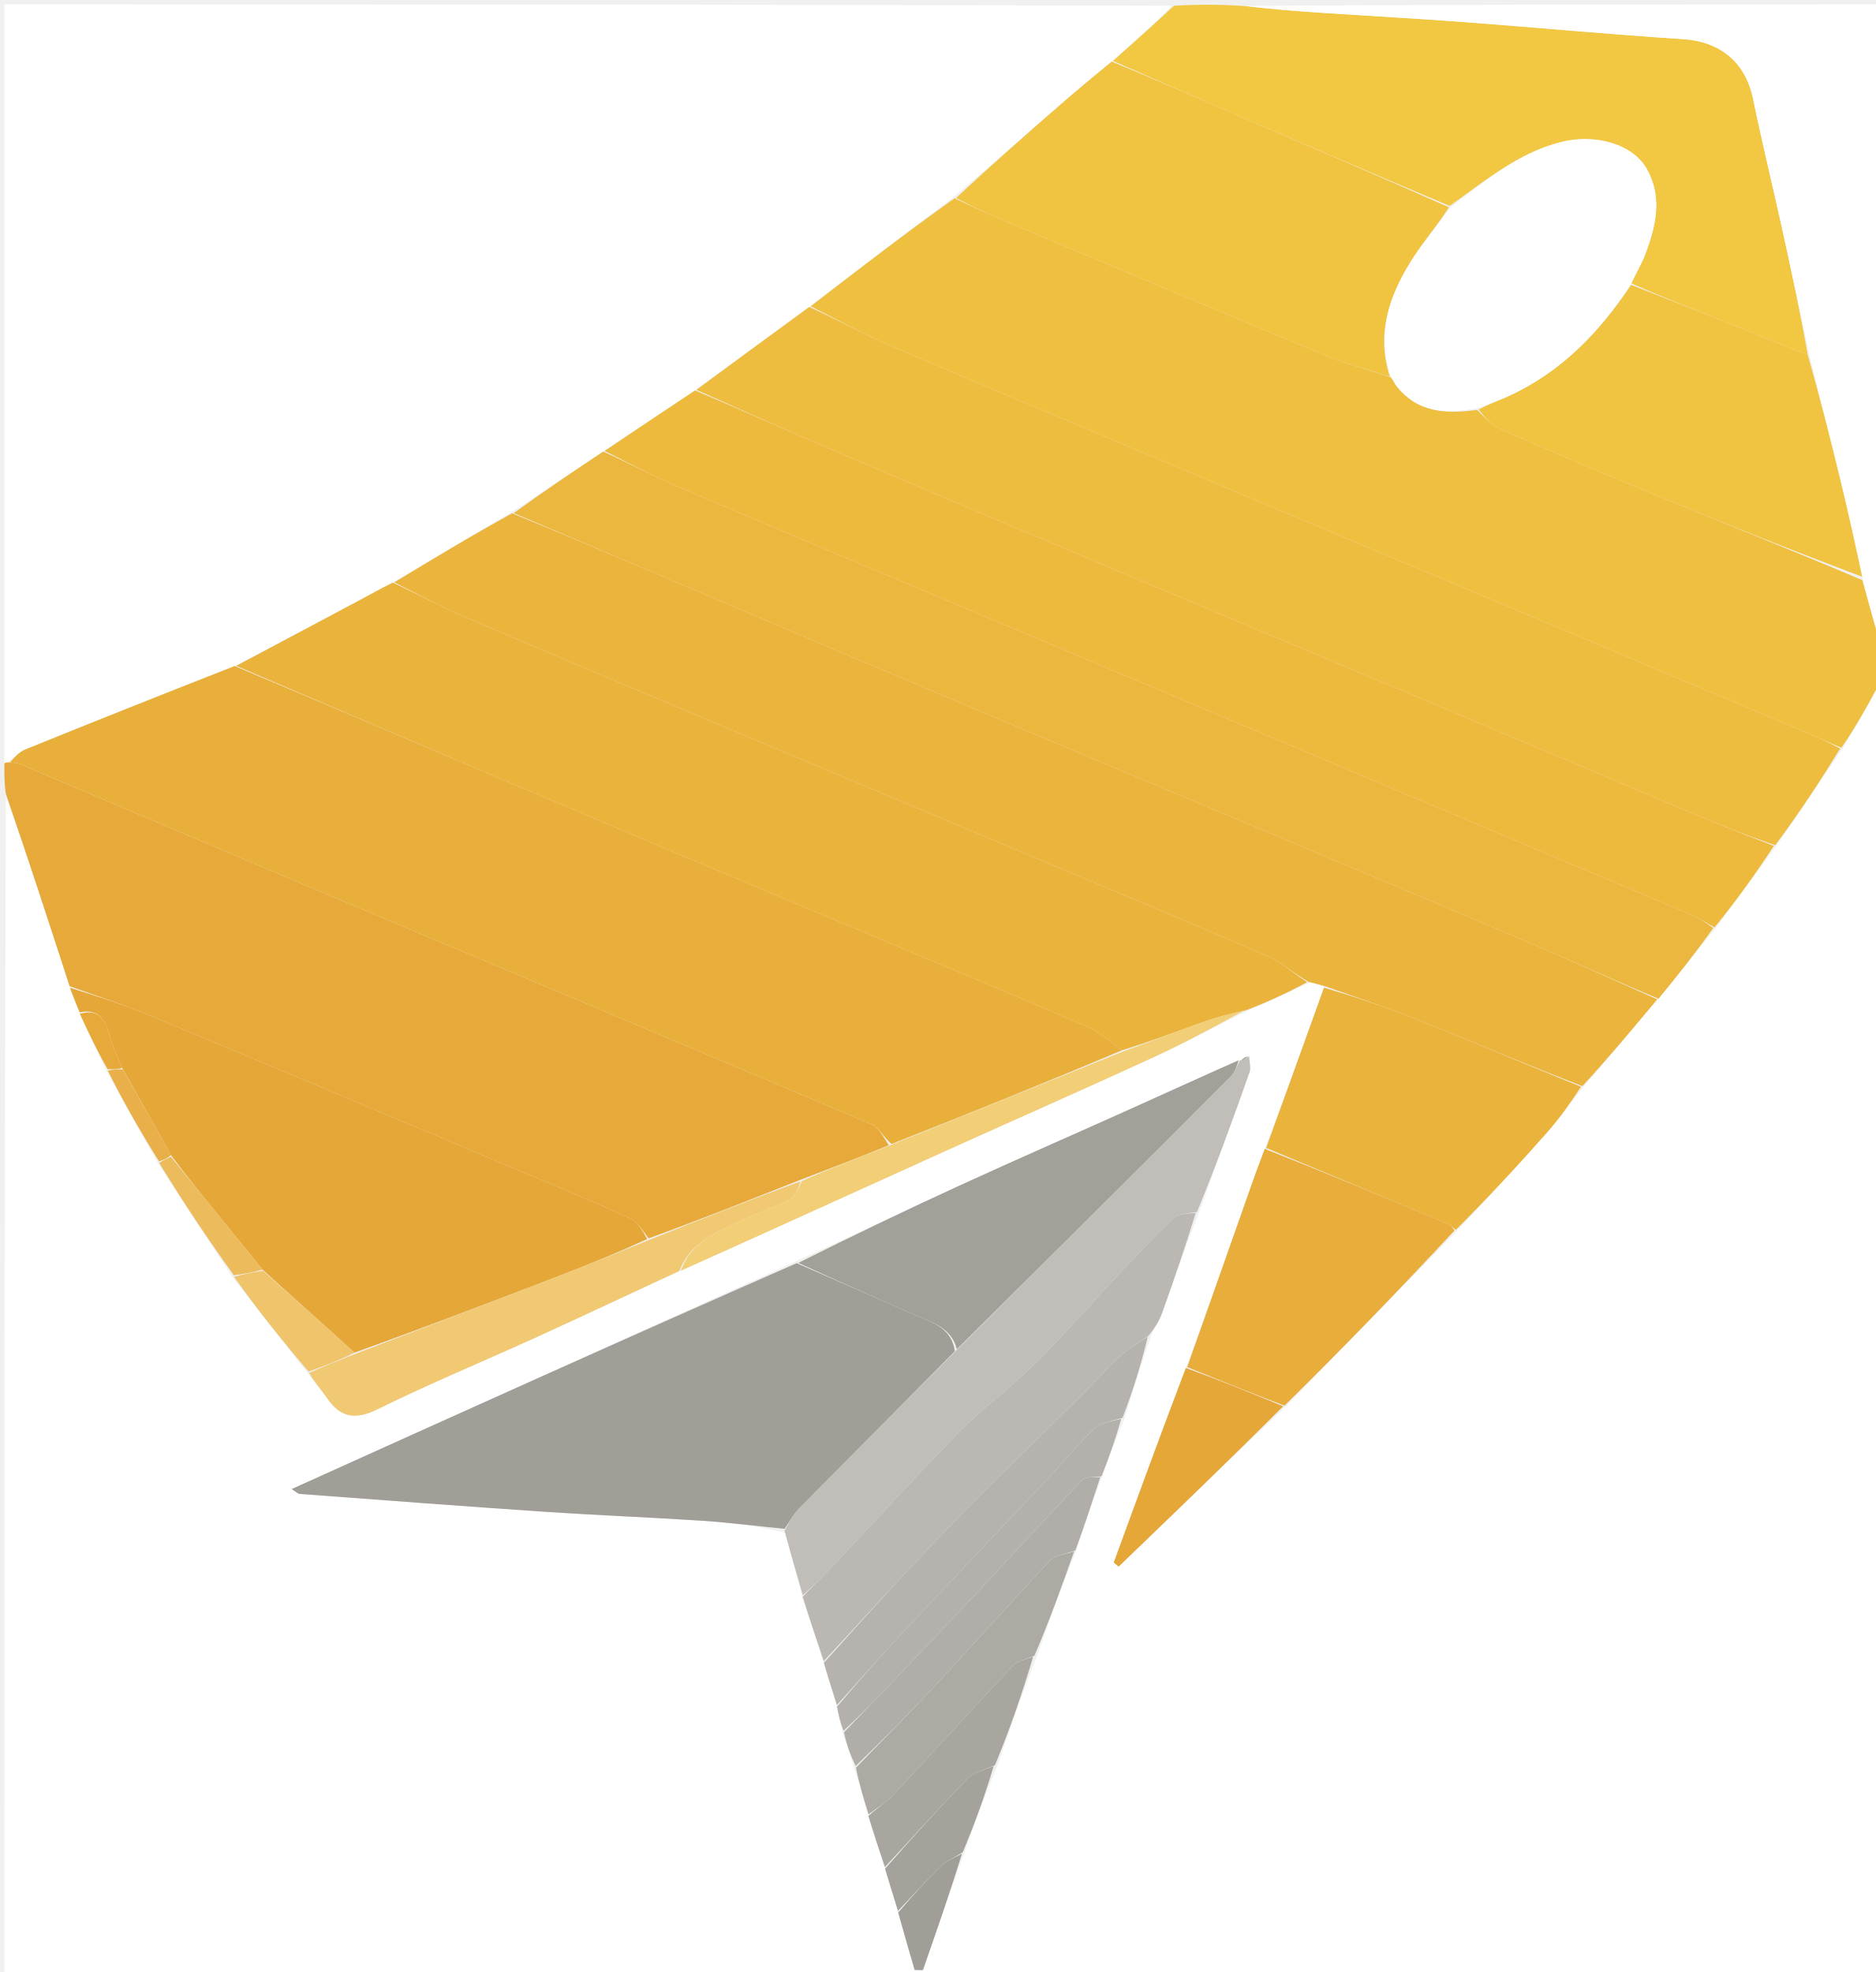
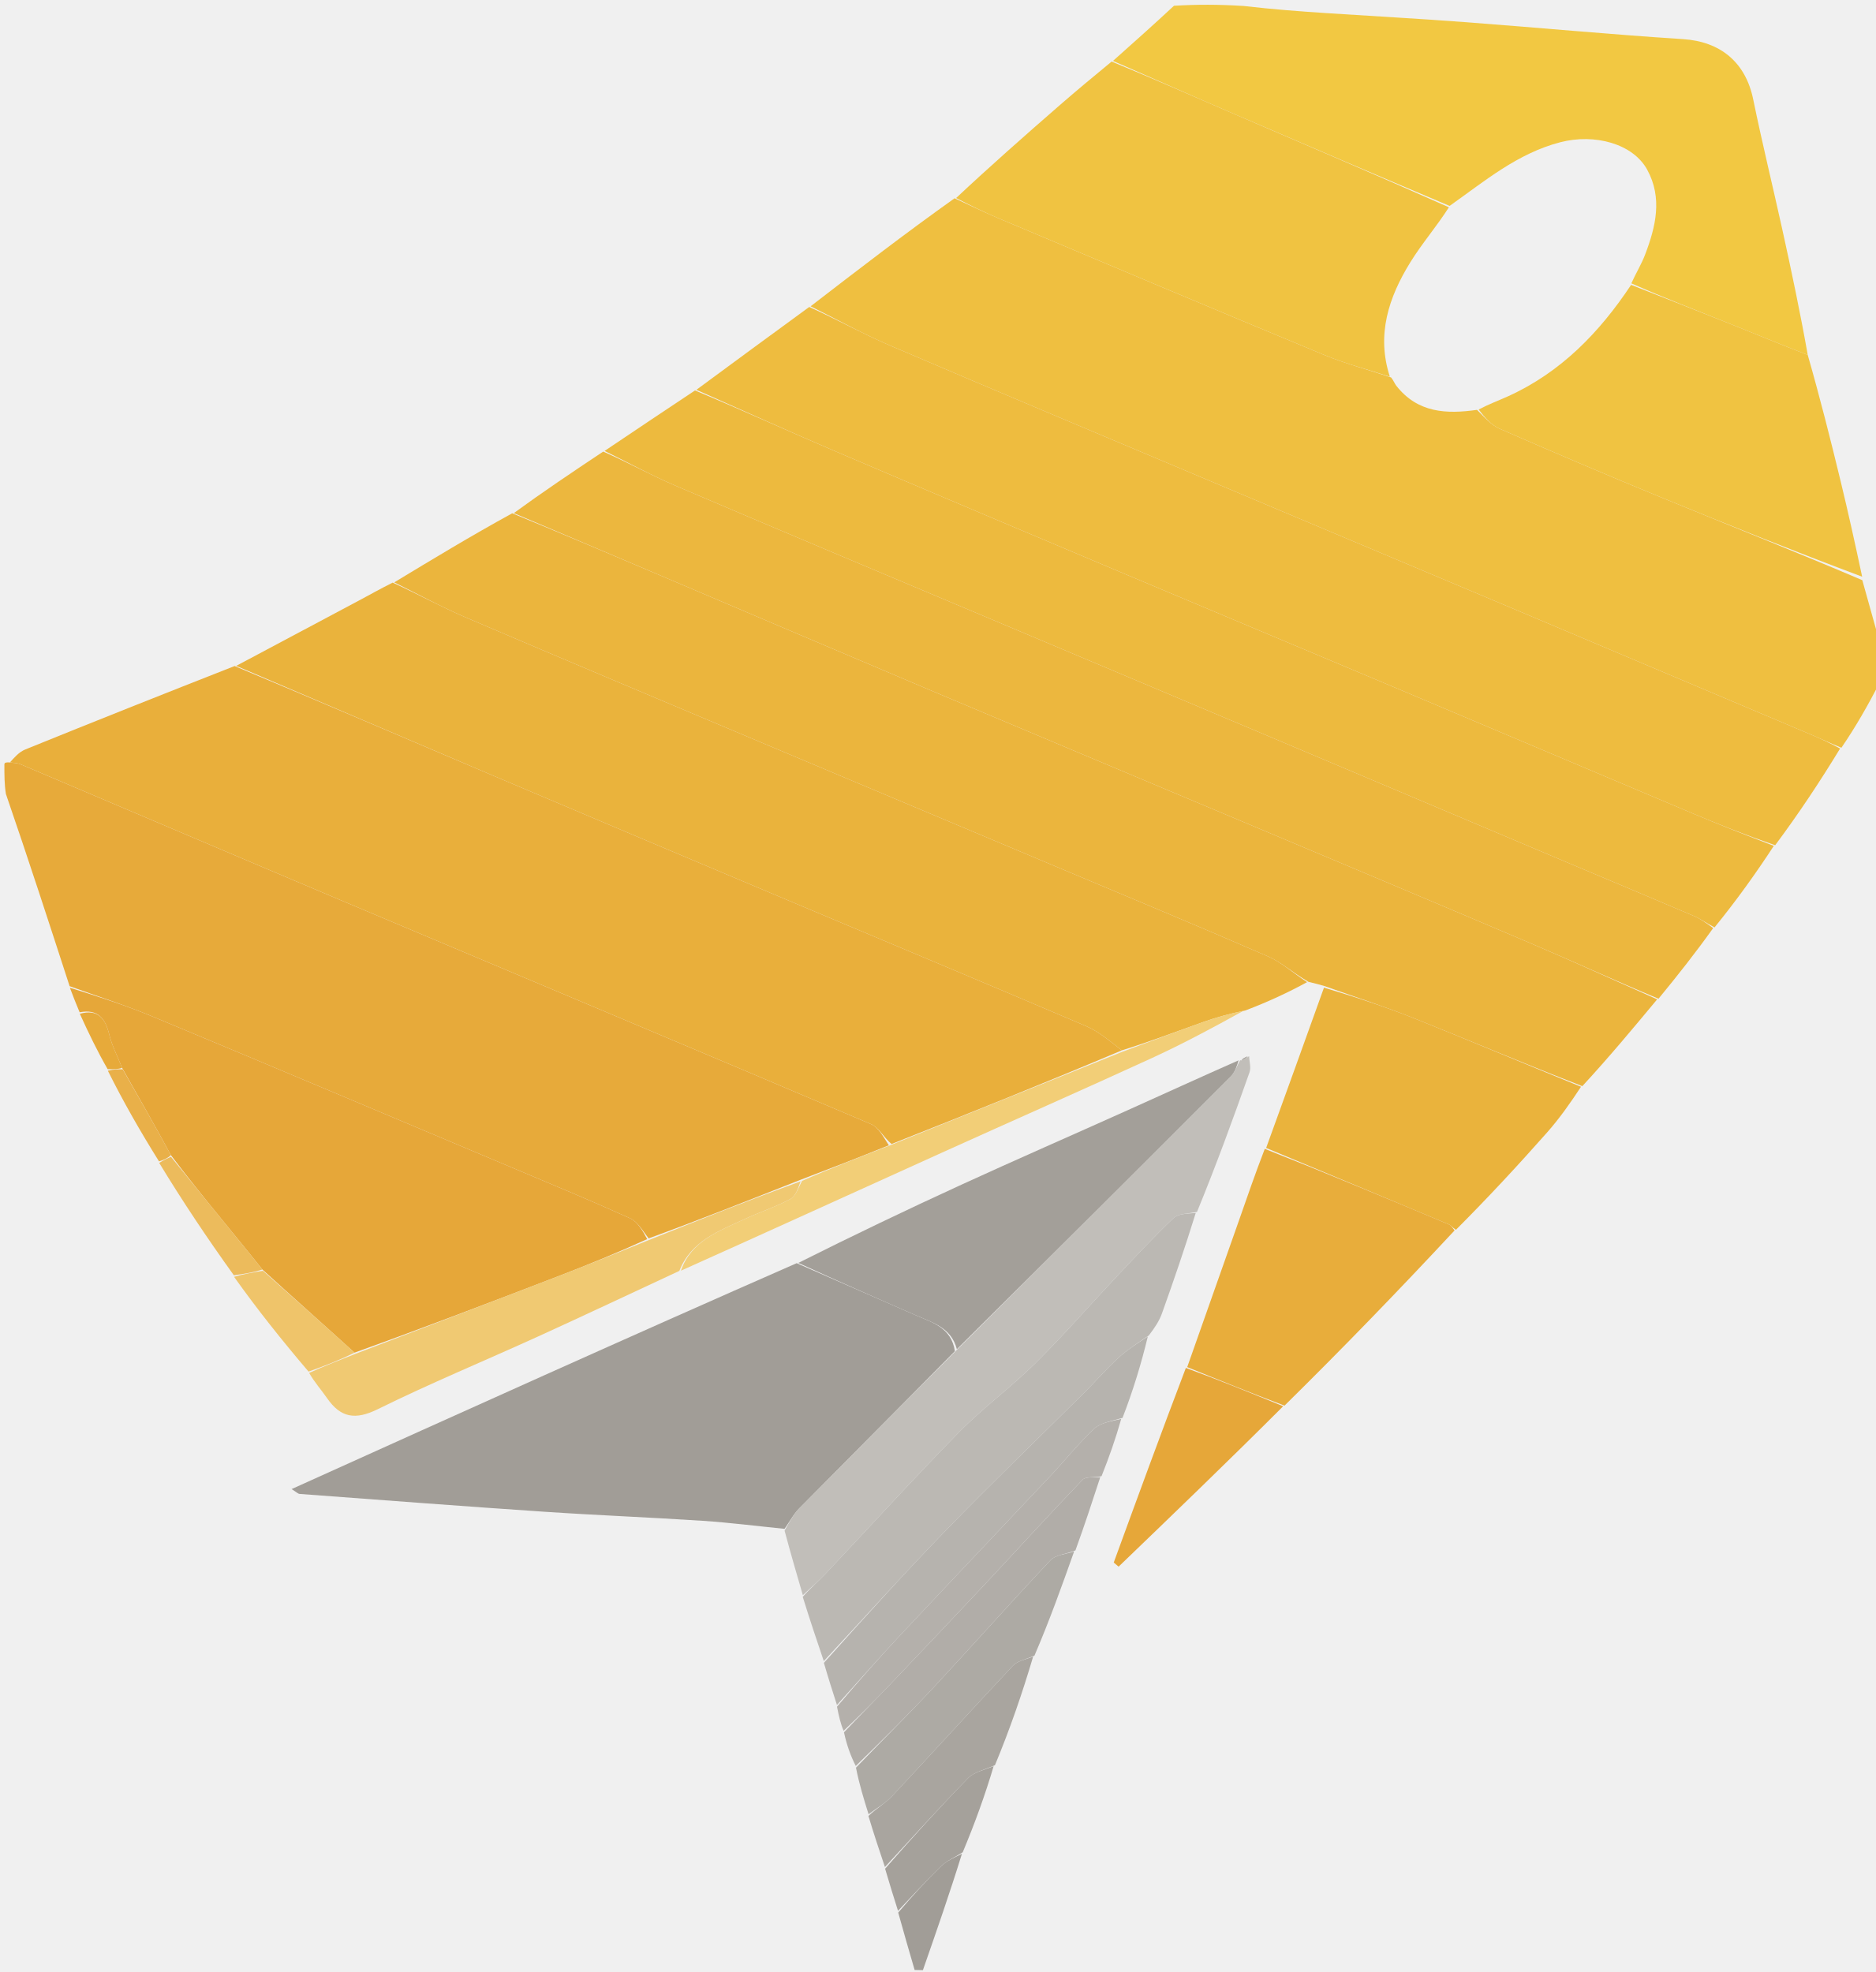
- <svg xmlns="http://www.w3.org/2000/svg" version="1.1" id="Layer_1" x="0px" y="0px" width="100%" viewBox="0 0 428 450" enable-background="new 0 0 428 450" xml:space="preserve">
-   <path fill="#FFFFFF" opacity="1" stroke="none" d=" M429,156   C429,254.29 429,352.581 429,450.936   C286.439,450.936 143.877,450.936 1,450.936   C1,361.312 1,271.623 1.347,181.644   C6.424,195.916 11.155,210.478 15.944,225.397   C16.724,227.501 17.445,229.249 18.215,231.344   C20.238,235.789 22.212,239.887 24.226,244.328   C28.155,251.456 32.044,258.241 35.98,265.38   C41.668,274.163 47.308,282.591 52.995,291.367   C58.702,298.809 64.361,305.902 70.157,313.301   C71.74,315.41 73.298,317.136 74.61,319.032   C77.727,323.538 81.07,324.1 86.201,321.566   C98.184,315.648 110.565,310.541 122.735,304.995   C133.526,300.076 144.25,295.009 155.367,289.966   C175.45,280.959 195.156,271.965 214.892,263.036   C230.854,255.814 246.894,248.76 262.814,241.447   C269.975,238.157 276.929,234.416 284.334,230.837   C289.325,228.625 293.957,226.456 298.919,224.22   C300.221,224.436 301.194,224.718 302.088,225.376   C297.637,237.819 293.264,249.886 288.583,262.159   C286.366,267.885 284.479,273.414 282.542,278.926   C278.67,289.944 274.77,300.952 270.575,312.156   C264.885,327.087 259.501,341.825 254.117,356.563   C254.489,356.875 254.86,357.187 255.231,357.499   C267.855,345.349 280.479,333.2 293.405,320.912   C306.487,307.551 319.268,294.329 332.356,280.958   C339.45,273.36 346.313,265.977 352.989,258.428   C355.895,255.142 358.417,251.514 361.414,247.9   C367.181,241.188 372.646,234.617 378.414,227.902   C382.827,222.541 386.937,217.324 391.356,211.954   C396.149,205.547 400.632,199.294 405.42,192.893   C410.501,185.531 415.276,178.319 420.351,170.924   C423.434,165.828 426.217,160.914 429,156  M220.188,422.351   C222.496,415.913 224.803,409.475 227.698,402.605   C230.501,394.415 233.303,386.225 236.693,377.624   C239.491,369.755 242.289,361.887 245.661,353.579   C247.457,348.077 249.253,342.575 251.624,336.635   C253.095,332.443 254.566,328.251 256.627,323.592   C258.515,317.382 260.403,311.172 262.75,304.482   C263.55,302.898 264.525,301.376 265.119,299.718   C267.818,292.187 270.409,284.617 273.607,276.609   C277.459,265.971 281.349,255.346 285.105,244.674   C285.483,243.601 285.054,242.242 284.379,241.039   C283.893,241.347 283.407,241.656 282.994,241.977   C282.994,241.977 282.964,241.91 282.236,242.02   C273.863,245.824 265.502,249.656 257.113,253.426   C244.532,259.08 231.888,264.597 219.35,270.346   C206.833,276.085 194.414,282.038 181.219,288.015   C143.177,305.193 105.134,322.37 66.528,339.802   C67.626,340.477 67.985,340.88 68.372,340.908   C86.977,342.292 105.58,343.718 124.194,344.972   C136.238,345.783 148.306,346.248 160.351,347.044   C166.585,347.456 172.792,348.253 179.016,349.706   C180.403,354.474 181.79,359.243 183.14,364.772   C184.747,369.534 186.355,374.297 188.006,379.848   C188.991,382.922 189.976,385.996 190.998,389.836   C191.383,391.558 191.768,393.28 192.324,395.705   C193.183,398.144 194.041,400.583 194.997,403.8   C196.058,407.202 197.118,410.604 198.117,414.768   C199.381,418.526 200.645,422.284 201.992,426.824   C202.961,429.898 203.93,432.973 204.988,436.839   C206.222,441.073 207.456,445.306 208.689,449.54   C209.318,449.553 209.947,449.566 210.576,449.579   C213.663,440.722 216.75,431.864 220.188,422.351  z" />
-   <path fill="#FFFFFF" opacity="1" stroke="none" d=" M1,174   C1,116.391 1,58.781 1,1   C89.687,1 178.375,1 267.393,1.315   C263.131,5.719 258.539,9.808 253.639,14.047   C249.45,17.492 245.535,20.75 241.695,24.093   C233.759,31.003 225.863,37.958 217.602,44.949   C206.485,53.302 195.717,61.598 184.642,70.048   C175.853,76.452 167.372,82.702 158.58,89.099   C151.496,93.796 144.723,98.346 137.636,103.048   C130.514,107.782 123.705,112.364 116.542,116.982   C107.442,122.31 98.697,127.602 89.594,132.951   C86.816,134.34 84.409,135.7 81.971,137.002   C72.618,141.995 63.255,146.968 53.535,151.985   C37.366,158.337 21.544,164.62 5.771,171.022   C4.318,171.611 3.174,172.961 1.665,173.955   C1.442,173.953 1,174 1,174  z" />
+ <svg xmlns="http://www.w3.org/2000/svg" version="1.1" id="Layer_1" x="0px" y="0px" width="100%" viewBox="0 0 428 450" xml:space="preserve">
  <path fill="#EFBF40" opacity="1" stroke="none" d=" M184.949,69.895   C195.717,61.598 206.485,53.302 217.805,45.245   C221.517,46.935 224.641,48.472 227.844,49.822   C252.598,60.254 277.341,70.712 302.154,81.004   C306.996,83.012 312.124,84.329 317.409,86.139   C317.991,86.887 318.2,87.528 318.591,88.026   C323.464,94.23 330.003,94.527 337.008,93.527   C338.727,95.23 340.248,97.001 342.176,97.843   C354.48,103.217 366.831,108.489 379.248,113.598   C394.402,119.833 409.635,125.875 424.917,132.395   C426.333,137.527 427.667,142.263 429,147   C429,149.7 429,152.4 429,155.55   C426.217,160.914 423.434,165.828 420.148,170.629   C417.535,169.566 415.443,168.574 413.313,167.673   C390.715,158.108 368.115,148.546 345.507,139.005   C323.204,129.593 300.887,120.214 278.584,110.803   C253.379,100.168 228.15,89.588 203.004,78.816   C196.842,76.177 190.96,72.886 184.949,69.895  z" />
  <path fill="#E7AA3A" opacity="1" stroke="none" d=" M1,174.438   C1,174 1.442,173.953 2.051,173.972   C3.31,174.112 4.008,174.118 4.601,174.37   C29.165,184.785 53.7,195.267 78.279,205.648   C118.426,222.603 158.613,239.463 198.719,256.515   C200.487,257.267 201.613,259.528 202.801,261.347   C196.046,264.107 189.528,266.607 182.667,269.215   C170.882,273.872 159.44,278.421 147.993,282.597   C146.598,280.788 145.466,278.78 143.773,278.014   C134.719,273.92 125.536,270.111 116.378,266.252   C89.214,254.803 62.063,243.322 34.852,231.985   C28.643,229.398 22.213,227.341 15.885,225.041   C11.155,210.478 6.424,195.916 1.347,181.177   C1,178.958 1,176.917 1,174.438  z" />
  <path fill="#F2C842" opacity="1" stroke="none" d=" M253.947,13.897   C258.539,9.808 263.131,5.719 267.862,1.315   C273.022,1 278.044,1 283.759,1.363   C290.538,2.15 296.623,2.595 302.712,2.996   C313.241,3.688 323.779,4.261 334.3,5.052   C350.875,6.296 367.428,7.861 384.013,8.929   C392.542,9.478 398.289,14.215 400.022,22.673   C402.055,32.592 404.472,42.431 406.653,52.319   C408.759,61.871 410.778,71.442 412.466,80.996   C406.296,78.613 400.51,76.2 394.69,73.874   C387.196,70.881 379.674,67.958 372.219,64.657   C373.308,62.256 374.527,60.273 375.343,58.136   C377.785,51.743 379.379,45.19 375.832,38.716   C372.591,32.799 363.863,30.404 355.965,32.469   C346.266,35.005 338.854,41.251 330.751,46.992   C314.113,39.971 297.832,33.021 281.579,26.008   C272.345,22.024 263.156,17.937 253.947,13.897  z" />
-   <path fill="#FFFFFF" opacity="1" stroke="none" d=" M412.835,81.005   C410.778,71.442 408.759,61.871 406.653,52.319   C404.472,42.431 402.055,32.592 400.022,22.673   C398.289,14.215 392.542,9.478 384.013,8.929   C367.428,7.861 350.875,6.296 334.3,5.052   C323.779,4.261 313.241,3.688 302.712,2.996   C296.623,2.595 290.538,2.15 284.226,1.363   C332.261,1 380.521,1 429,1   C429,49.354 429,97.708 429,146.531   C427.667,142.263 426.333,137.527 424.964,131.997   C423.283,124.079 421.696,116.939 419.977,109.832   C417.65,100.21 415.22,90.613 412.835,81.005  z" />
  <path fill="#EBB53D" opacity="1" stroke="none" d=" M89.951,132.895   C98.697,127.602 107.442,122.31 116.874,117.128   C128.552,121.911 139.545,126.583 150.537,131.258   C171.453,140.153 192.355,149.085 213.29,157.937   C235.599,167.37 257.943,176.719 280.264,186.122   C303.196,195.783 326.142,205.412 349.035,215.163   C358.787,219.316 368.423,223.743 378.112,228.045   C372.646,234.617 367.181,241.188 361.035,247.852   C347.79,242.738 335.271,237.42 322.644,232.368   C315.914,229.674 308.999,227.442 302.167,225.001   C301.194,224.718 300.221,224.436 298.562,224.055   C295.03,222.022 292.402,219.588 289.301,218.239   C273.472,211.348 257.522,204.732 241.61,198.029   C219.274,188.619 196.929,179.228 174.596,169.809   C151.805,160.197 128.997,150.622 106.257,140.889   C100.699,138.51 95.38,135.574 89.951,132.895  z" />
  <path fill="#EEBC3F" opacity="1" stroke="none" d=" M184.642,70.048   C190.96,72.886 196.842,76.177 203.004,78.816   C228.15,89.588 253.379,100.168 278.584,110.803   C300.887,120.214 323.204,129.593 345.507,139.005   C368.115,148.546 390.715,158.108 413.313,167.673   C415.443,168.574 417.535,169.566 419.847,170.811   C415.276,178.319 410.501,185.531 405.032,192.876   C398.36,190.576 392.355,188.208 386.409,185.701   C363.789,176.165 341.195,166.567 318.578,157.025   C298.559,148.579 278.512,140.201 258.494,131.752   C235.878,122.206 213.257,112.67 190.686,103.02   C180.03,98.464 169.485,93.65 158.89,88.953   C167.372,82.702 175.853,76.452 184.642,70.048  z" />
  <path fill="#EAB33C" opacity="1" stroke="none" d=" M89.594,132.951   C95.38,135.574 100.699,138.51 106.257,140.889   C128.997,150.622 151.805,160.197 174.596,169.809   C196.929,179.228 219.274,188.619 241.61,198.029   C257.522,204.732 273.472,211.348 289.301,218.239   C292.402,219.588 295.03,222.022 298.233,224.121   C293.957,226.456 289.325,228.625 284.114,230.594   C280.561,231.319 277.548,232.143 274.615,233.19   C268.392,235.411 262.21,237.749 255.971,239.682   C253.228,237.576 250.711,235.395 247.795,234.148   C225.363,224.561 202.848,215.17 180.37,205.689   C157.739,196.143 135.109,186.594 112.503,176.99   C92.95,168.684 73.43,160.299 53.896,151.949   C63.255,146.968 72.618,141.995 81.971,137.002   C84.409,135.7 86.816,134.34 89.594,132.951  z" />
  <path fill="#EDBA3E" opacity="1" stroke="none" d=" M158.58,89.099   C169.485,93.65 180.03,98.464 190.686,103.02   C213.257,112.67 235.878,122.206 258.494,131.752   C278.512,140.201 298.559,148.579 318.578,157.025   C341.195,166.567 363.789,176.165 386.409,185.701   C392.355,188.208 398.36,190.576 404.726,193.024   C400.632,199.294 396.149,205.547 391.198,211.632   C389.324,210.643 387.985,209.662 386.498,209.027   C376.895,204.92 367.257,200.898 357.637,196.832   C334.884,187.216 312.138,177.583 289.384,167.973   C267.086,158.556 244.78,149.161 222.48,139.751   C199.723,130.147 176.942,120.599 154.232,110.883   C148.682,108.508 143.371,105.574 137.949,102.897   C144.723,98.346 151.496,93.796 158.58,89.099  z" />
  <path fill="#ECB73E" opacity="1" stroke="none" d=" M137.636,103.048   C143.371,105.574 148.682,108.508 154.232,110.883   C176.942,120.599 199.723,130.147 222.48,139.751   C244.78,149.161 267.086,158.556 289.384,167.973   C312.138,177.583 334.884,187.216 357.637,196.832   C367.257,200.898 376.895,204.92 386.498,209.027   C387.985,209.662 389.324,210.643 390.889,211.786   C386.937,217.324 382.827,222.541 378.414,227.902   C368.423,223.743 358.787,219.316 349.035,215.163   C326.142,205.412 303.196,195.783 280.264,186.122   C257.943,176.719 235.599,167.37 213.29,157.937   C192.355,149.085 171.453,140.153 150.537,131.258   C139.545,126.583 128.552,121.911 117.228,117.092   C123.705,112.364 130.514,107.782 137.636,103.048  z" />
  <path fill="#A19D97" opacity="1" stroke="none" d=" M179.012,348.875   C172.792,348.253 166.585,347.456 160.351,347.044   C148.306,346.248 136.238,345.783 124.194,344.972   C105.58,343.718 86.977,342.292 68.372,340.908   C67.985,340.88 67.626,340.477 66.528,339.802   C105.134,322.37 143.177,305.193 181.783,288.248   C191.154,292.343 199.956,296.212 208.768,300.061   C212.68,301.77 217.064,302.91 217.875,308.332   C205.931,320.473 194.116,332.295 182.375,344.191   C181.041,345.542 180.123,347.304 179.012,348.875  z" />
  <path fill="#E6A739" opacity="1" stroke="none" d=" M15.944,225.397   C22.213,227.341 28.643,229.398 34.852,231.985   C62.063,243.322 89.214,254.803 116.378,266.252   C125.536,270.111 134.719,273.92 143.773,278.014   C145.466,278.78 146.598,280.788 147.667,282.756   C140.876,285.867 134.431,288.507 127.933,291.011   C112.317,297.029 96.677,302.982 80.887,308.666   C73.822,302.244 66.915,296.119 59.864,289.692   C56.61,285.596 53.489,281.811 50.391,278.007   C46.586,273.337 42.8,268.652 39.002,263.606   C35.331,256.827 31.665,250.416 27.855,243.676   C26.763,240.933 25.533,238.585 24.931,236.086   C24.033,232.36 22.303,230.2 18.167,230.997   C17.445,229.249 16.724,227.501 15.944,225.397  z" />
  <path fill="#EAB33C" opacity="1" stroke="none" d=" M302.088,225.376   C308.999,227.442 315.914,229.674 322.644,232.368   C335.271,237.42 347.79,242.738 360.734,247.994   C358.417,251.514 355.895,255.142 352.989,258.428   C346.313,265.977 339.45,273.36 332.193,280.634   C331.371,280.11 331.081,279.614 330.656,279.436   C316.743,273.59 302.816,267.774 288.891,261.954   C293.264,249.886 297.637,237.819 302.088,225.376  z" />
  <path fill="#C1BEB9" opacity="1" stroke="none" d=" M179.014,349.291   C180.123,347.304 181.041,345.542 182.375,344.191   C194.116,332.295 205.931,320.473 218.17,308.18   C239.358,287.041 260.112,266.362 280.809,245.626   C281.787,244.646 282.257,243.16 282.964,241.91   C282.964,241.91 282.994,241.977 283.266,241.981   C284.025,241.662 284.512,241.339 284.999,241.016   C285.054,242.242 285.483,243.601 285.105,244.674   C281.349,255.346 277.459,265.971 273.111,276.562   C270.971,276.968 268.859,276.926 267.767,277.96   C263.32,282.171 259.146,286.676 254.944,291.14   C248.704,297.771 242.726,304.662 236.26,311.061   C230.664,316.599 224.229,321.297 218.722,326.912   C208.405,337.434 198.505,348.364 188.394,359.088   C186.757,360.825 184.922,362.375 183.178,364.011   C181.79,359.243 180.403,354.474 179.014,349.291  z" />
  <path fill="#E8AD3B" opacity="1" stroke="none" d=" M288.583,262.159   C302.816,267.774 316.743,273.59 330.656,279.436   C331.081,279.614 331.371,280.11 331.886,280.782   C319.268,294.329 306.487,307.551 293.083,320.758   C285.268,317.816 278.074,314.89 270.881,311.964   C274.77,300.952 278.67,289.944 282.542,278.926   C284.479,273.414 286.366,267.885 288.583,262.159  z" />
  <path fill="#A39F99" opacity="1" stroke="none" d=" M282.6,241.965   C282.257,243.16 281.787,244.646 280.809,245.626   C260.112,266.362 239.358,287.041 218.32,307.884   C217.064,302.91 212.68,301.77 208.768,300.061   C199.956,296.212 191.154,292.343 182.15,288.189   C194.414,282.038 206.833,276.085 219.35,270.346   C231.888,264.597 244.532,259.08 257.113,253.426   C265.502,249.656 273.863,245.824 282.6,241.965  z" />
  <path fill="#BBB8B3" opacity="1" stroke="none" d=" M183.159,364.391   C184.922,362.375 186.757,360.825 188.394,359.088   C198.505,348.364 208.405,337.434 218.722,326.912   C224.229,321.297 230.664,316.599 236.26,311.061   C242.726,304.662 248.704,297.771 254.944,291.14   C259.146,286.676 263.32,282.171 267.767,277.96   C268.859,276.926 270.971,276.968 272.827,276.788   C270.409,284.617 267.818,292.187 265.119,299.718   C264.525,301.376 263.55,302.898 262.123,304.736   C259.346,306.632 257.056,308.124 255.077,309.953   C252.406,312.422 250.013,315.189 247.431,317.758   C236.987,328.15 226.363,338.366 216.1,348.932   C206.527,358.786 197.327,369.002 187.962,379.059   C186.355,374.297 184.747,369.534 183.159,364.391  z" />
  <path fill="#F0C972" opacity="1" stroke="none" d=" M81.046,308.962   C96.677,302.982 112.317,297.029 127.933,291.011   C134.431,288.507 140.876,285.867 147.671,283.129   C159.44,278.421 170.882,273.872 182.658,269.58   C182.122,271.13 181.541,272.964 180.326,273.614   C177.011,275.388 173.386,276.571 169.961,278.156   C164.039,280.899 157.696,283.166 155.003,290.007   C144.25,295.009 133.526,300.076 122.735,304.995   C110.565,310.541 98.184,315.648 86.201,321.566   C81.07,324.1 77.727,323.538 74.61,319.032   C73.298,317.136 71.74,315.41 70.536,313.295   C74.201,311.643 77.624,310.303 81.046,308.962  z" />
  <path fill="#B6B3AE" opacity="1" stroke="none" d=" M187.984,379.454   C197.327,369.002 206.527,358.786 216.1,348.932   C226.363,338.366 236.987,328.15 247.431,317.758   C250.013,315.189 252.406,312.422 255.077,309.953   C257.056,308.124 259.346,306.632 261.894,304.976   C260.403,311.172 258.515,317.382 256.12,323.553   C253.604,324.315 251.144,324.636 249.674,326.013   C246.052,329.405 242.936,333.329 239.526,336.955   C228.259,348.939 216.919,360.855 205.674,372.86   C200.686,378.185 195.861,383.662 190.961,389.07   C189.976,385.996 188.991,382.922 187.984,379.454  z" />
  <path fill="#ADAAA4" opacity="1" stroke="none" d=" M245.087,354.018   C242.289,361.887 239.491,369.755 236.021,377.823   C233.914,378.702 232.112,379.039 231.1,380.118   C221.849,389.975 212.774,399.998 203.541,409.873   C202.02,411.5 199.979,412.641 198.179,414.006   C197.118,410.604 196.058,407.202 195.304,403.374   C201.358,397.063 207.225,391.287 212.828,385.267   C221.843,375.581 230.611,365.665 239.687,356.039   C240.87,354.783 243.257,354.664 245.087,354.018  z" />
  <path fill="#F2CE77" opacity="1" stroke="none" d=" M155.367,289.966   C157.696,283.166 164.039,280.899 169.961,278.156   C173.386,276.571 177.011,275.388 180.326,273.614   C181.541,272.964 182.122,271.13 183.001,269.472   C189.528,266.607 196.046,264.107 203.18,261.318   C221.201,254.033 238.606,247.037 256.011,240.04   C262.21,237.749 268.392,235.411 274.615,233.19   C277.548,232.143 280.561,231.319 283.757,230.637   C276.929,234.416 269.975,238.157 262.814,241.447   C246.894,248.76 230.854,255.814 214.892,263.036   C195.156,271.965 175.45,280.959 155.367,289.966  z" />
  <path fill="#E6A739" opacity="1" stroke="none" d=" M270.575,312.156   C278.074,314.89 285.268,317.816 292.782,320.897   C280.479,333.2 267.855,345.349 255.231,357.499   C254.86,357.187 254.489,356.875 254.117,356.563   C259.501,341.825 264.885,327.087 270.575,312.156  z" />
  <path fill="#B1ADA8" opacity="1" stroke="none" d=" M245.374,353.798   C243.257,354.664 240.87,354.783 239.687,356.039   C230.611,365.665 221.843,375.581 212.828,385.267   C207.225,391.287 201.358,397.063 195.255,402.985   C194.041,400.583 193.183,398.144 192.57,395.312   C196.141,391.516 199.501,388.148 202.782,384.704   C210.095,377.026 217.401,369.342 224.648,361.602   C232.112,353.631 239.449,345.539 247.011,337.661   C247.754,336.887 249.674,337.242 251.048,337.073   C249.253,342.575 247.457,348.077 245.374,353.798  z" />
  <path fill="#B4B0AB" opacity="1" stroke="none" d=" M251.336,336.854   C249.674,337.242 247.754,336.887 247.011,337.661   C239.449,345.539 232.112,353.631 224.648,361.602   C217.401,369.342 210.095,377.026 202.782,384.704   C199.501,388.148 196.141,391.516 192.485,394.96   C191.768,393.28 191.383,391.558 190.979,389.453   C195.861,383.662 200.686,378.185 205.674,372.86   C216.919,360.855 228.259,348.939 239.526,336.955   C242.936,333.329 246.052,329.405 249.674,326.013   C251.144,324.636 253.604,324.315 255.826,323.787   C254.566,328.251 253.095,332.443 251.336,336.854  z" />
  <path fill="#A9A59F" opacity="1" stroke="none" d=" M198.148,414.387   C199.979,412.641 202.02,411.5 203.541,409.873   C212.774,399.998 221.849,389.975 231.1,380.118   C232.112,379.039 233.914,378.702 235.728,378.028   C233.303,386.225 230.501,394.415 227.013,402.81   C224.484,403.912 222.213,404.396 220.865,405.778   C214.409,412.399 208.203,419.264 201.909,426.042   C200.645,422.284 199.381,418.526 198.148,414.387  z" />
  <path fill="#A5A19B" opacity="1" stroke="none" d=" M201.95,426.433   C208.203,419.264 214.409,412.399 220.865,405.778   C222.213,404.396 224.484,403.912 226.72,403.025   C224.803,409.475 222.496,415.913 219.66,422.682   C217.656,423.941 215.967,424.649 214.745,425.838   C211.359,429.134 208.167,432.63 204.899,436.047   C203.93,432.973 202.961,429.898 201.95,426.433  z" />
  <path fill="#EFC46A" opacity="1" stroke="none" d=" M80.887,308.666   C77.624,310.303 74.201,311.643 70.4,312.989   C64.361,305.902 58.702,298.809 53.402,291.362   C55.844,290.67 57.926,290.332 60.008,289.994   C66.915,296.119 73.822,302.244 80.887,308.666  z" />
  <path fill="#ECBB5C" opacity="1" stroke="none" d=" M59.864,289.692   C57.926,290.332 55.844,290.67 53.356,291.013   C47.308,282.591 41.668,274.163 36.328,265.37   C37.42,264.662 38.213,264.318 39.005,263.973   C42.8,268.652 46.586,273.337 50.391,278.007   C53.489,281.811 56.61,285.596 59.864,289.692  z" />
  <path fill="#A19D97" opacity="1" stroke="none" d=" M204.943,436.443   C208.167,432.63 211.359,429.134 214.745,425.838   C215.967,424.649 217.656,423.941 219.485,423.01   C216.75,431.864 213.663,440.722 210.576,449.579   C209.947,449.566 209.318,449.553 208.689,449.54   C207.456,445.306 206.222,441.073 204.943,436.443  z" />
  <path fill="#E9B049" opacity="1" stroke="none" d=" M39.002,263.606   C38.213,264.318 37.42,264.662 36.28,265.016   C32.044,258.241 28.155,251.456 24.607,244.332   C25.965,243.997 26.982,244 27.998,244.004   C31.665,250.416 35.331,256.827 39.002,263.606  z" />
  <path fill="#E7AA3A" opacity="1" stroke="none" d=" M27.855,243.676   C26.982,244 25.965,243.997 24.567,243.989   C22.212,239.887 20.238,235.789 18.215,231.344   C22.303,230.2 24.033,232.36 24.931,236.086   C25.533,238.585 26.763,240.933 27.855,243.676  z" />
  <path fill="#A39F99" opacity="1" stroke="none" d=" M284.689,241.027   C284.512,241.339 284.025,241.662 283.23,241.975   C283.407,241.656 283.893,241.347 284.689,241.027  z" />
  <path fill="#E9AF3B" opacity="1" stroke="none" d=" M255.971,239.682   C238.606,247.037 221.201,254.033 203.417,261.058   C201.613,259.528 200.487,257.267 198.719,256.515   C158.613,239.463 118.426,222.603 78.279,205.648   C53.7,195.267 29.165,184.785 4.601,174.37   C4.008,174.118 3.31,174.112 2.274,173.975   C3.174,172.961 4.318,171.611 5.771,171.022   C21.544,164.62 37.366,158.337 53.535,151.985   C73.43,160.299 92.95,168.684 112.503,176.99   C135.109,186.594 157.739,196.143 180.37,205.689   C202.848,215.17 225.363,224.561 247.795,234.148   C250.711,235.395 253.228,237.576 255.971,239.682  z" />
  <path fill="#F0C341" opacity="1" stroke="none" d=" M253.639,14.047   C263.156,17.937 272.345,22.024 281.579,26.008   C297.832,33.021 314.113,39.971 330.596,47.298   C327.782,51.698 324.444,55.555 321.795,59.839   C316.837,67.856 314.005,76.423 317.121,85.965   C312.124,84.329 306.996,83.012 302.154,81.004   C277.341,70.712 252.598,60.254 227.844,49.822   C224.641,48.472 221.517,46.935 218.154,45.189   C225.863,37.958 233.759,31.003 241.695,24.093   C245.535,20.75 249.45,17.492 253.639,14.047  z" />
  <path fill="#F0C341" opacity="1" stroke="none" d=" M412.466,80.996   C415.22,90.613 417.65,100.21 419.977,109.832   C421.696,116.939 423.283,124.079 424.881,131.602   C409.635,125.875 394.402,119.833 379.248,113.598   C366.831,108.489 354.48,103.217 342.176,97.843   C340.248,97.001 338.727,95.23 337.379,93.447   C339.854,92.153 342.002,91.376 344.076,90.436   C356.15,84.962 364.955,75.861 372.164,65.005   C379.674,67.958 387.196,70.881 394.69,73.874   C400.51,76.2 406.296,78.613 412.466,80.996  z" />
-   <path fill="#FFFFFF" opacity="1" stroke="none" d=" M372.219,64.657   C364.955,75.861 356.15,84.962 344.076,90.436   C342.002,91.376 339.854,92.153 337.37,93.085   C330.003,94.527 323.464,94.23 318.591,88.026   C318.2,87.528 317.991,86.887 317.409,86.139   C314.005,76.423 316.837,67.856 321.795,59.839   C324.444,55.555 327.782,51.698 330.965,47.342   C338.854,41.251 346.266,35.005 355.965,32.469   C363.863,30.404 372.591,32.799 375.832,38.716   C379.379,45.19 377.785,51.743 375.343,58.136   C374.527,60.273 373.308,62.256 372.219,64.657  z" />
</svg>
